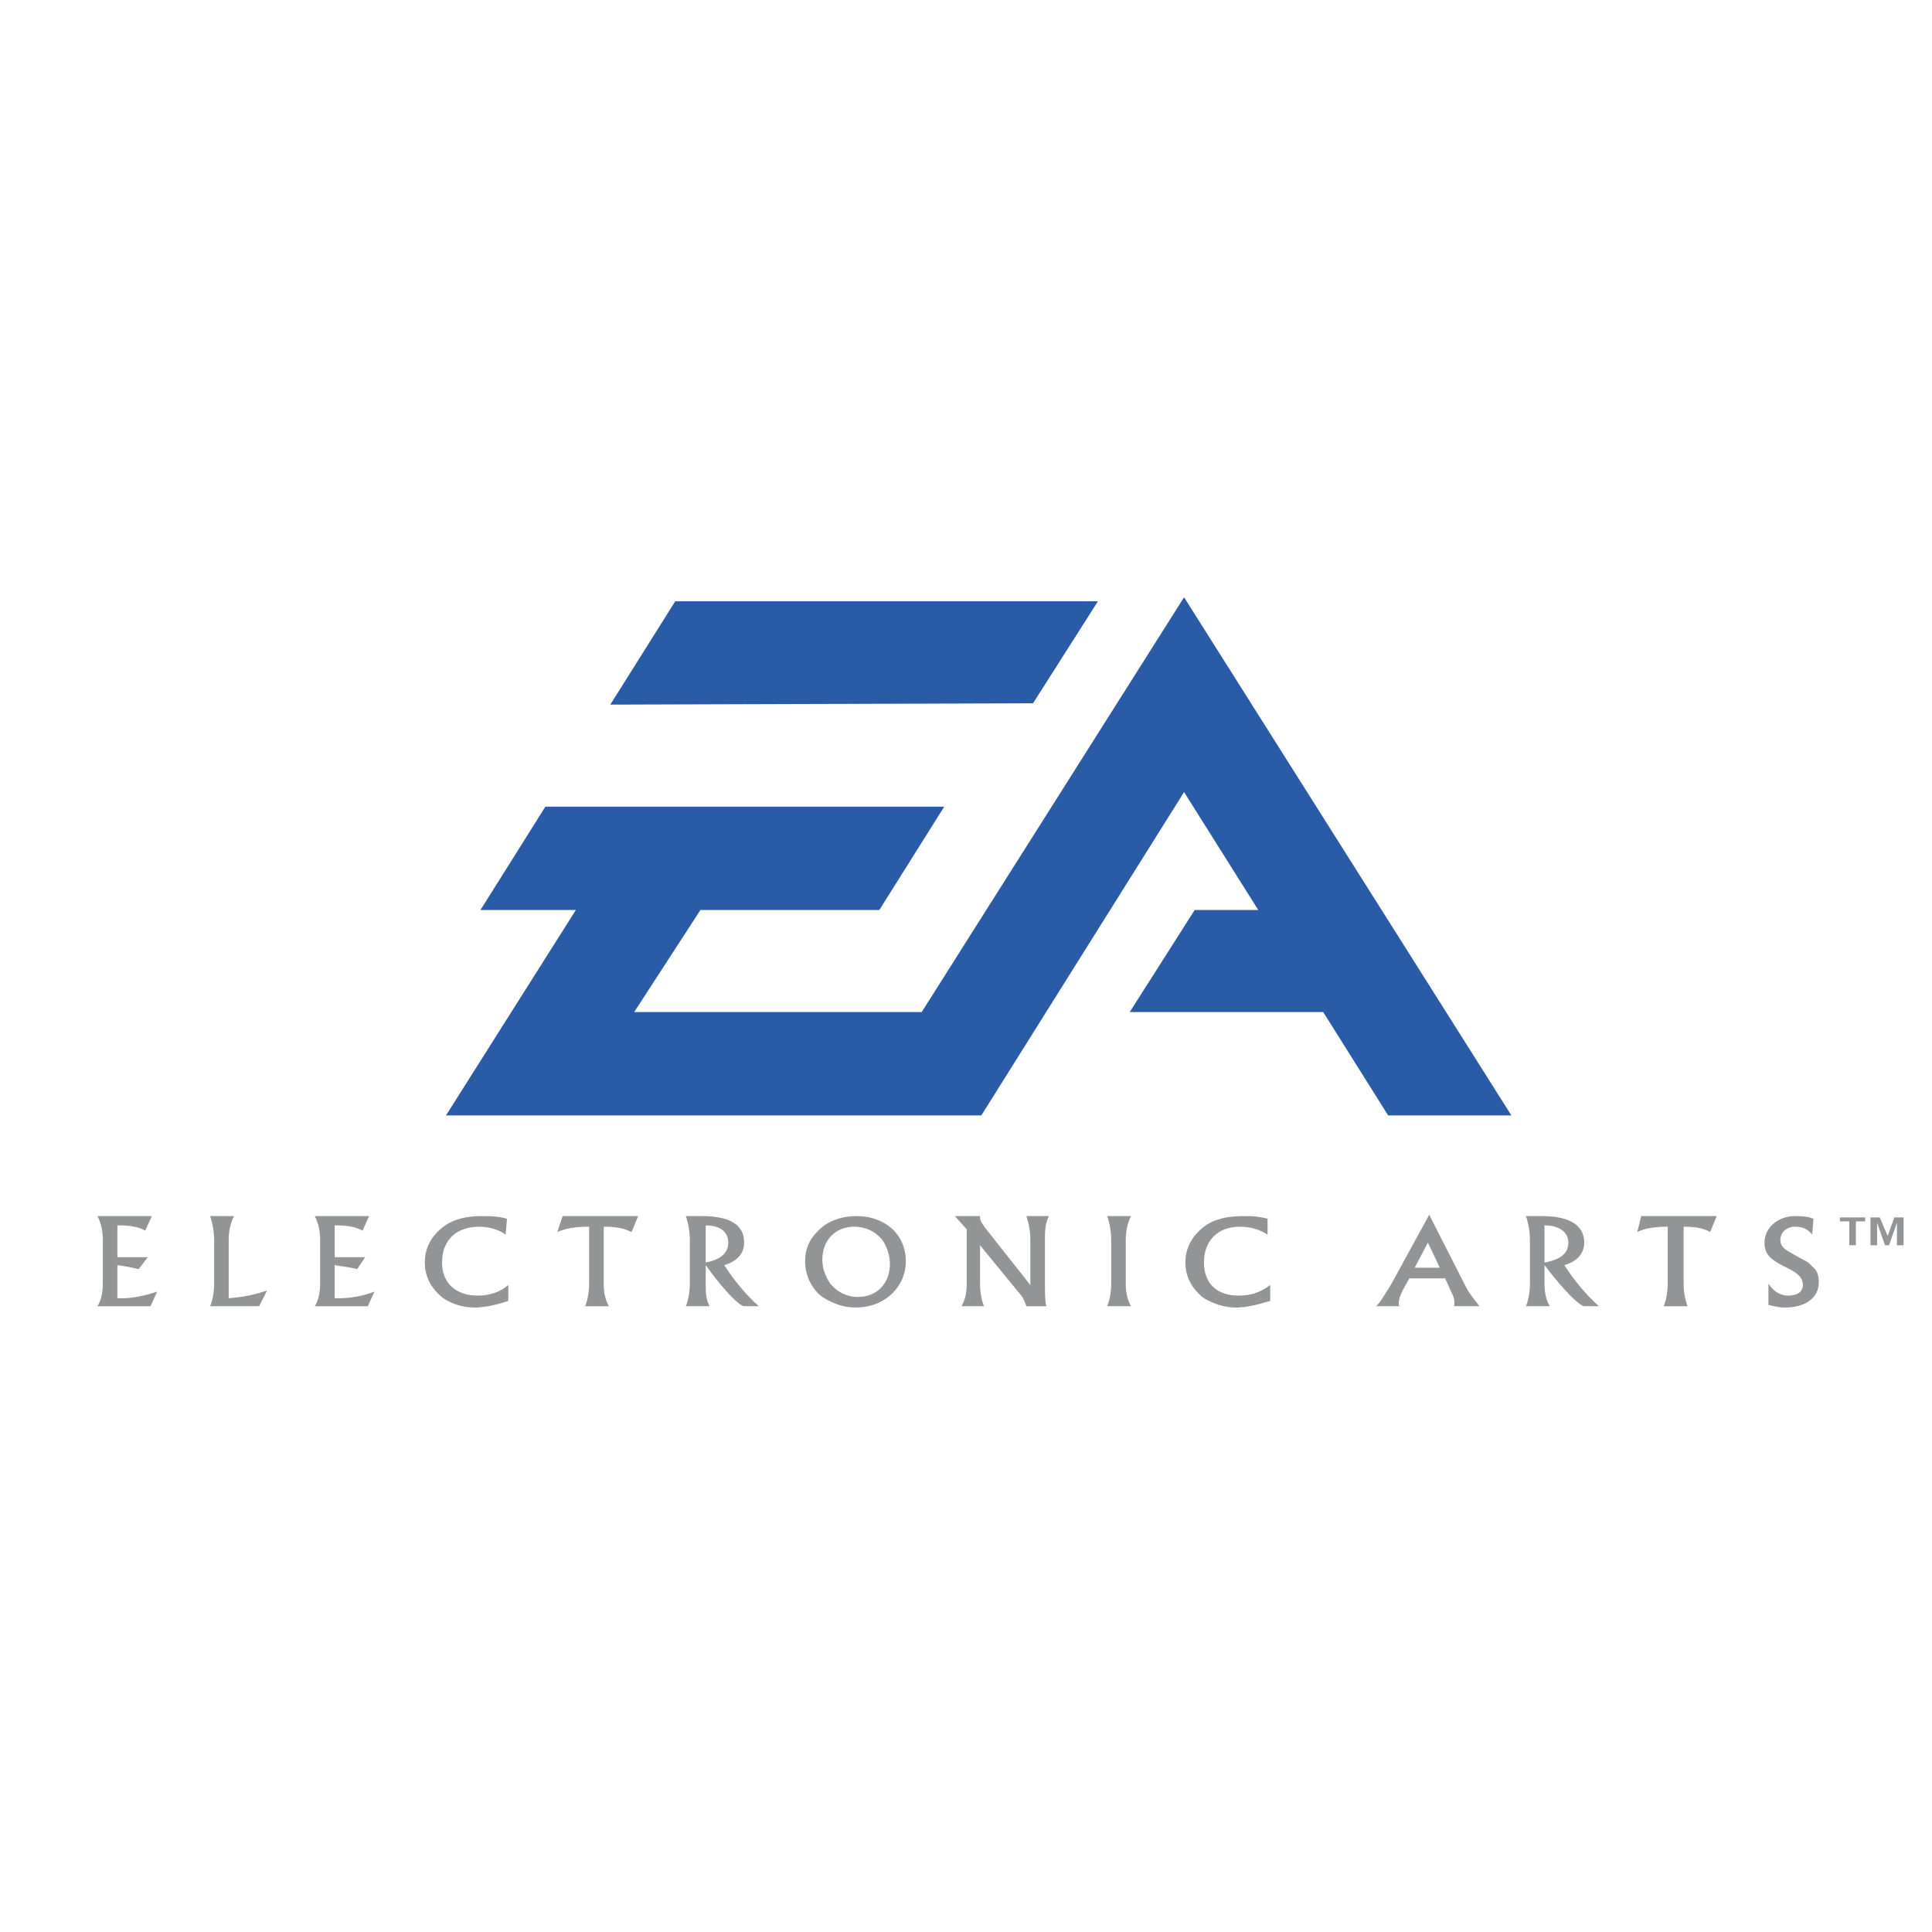
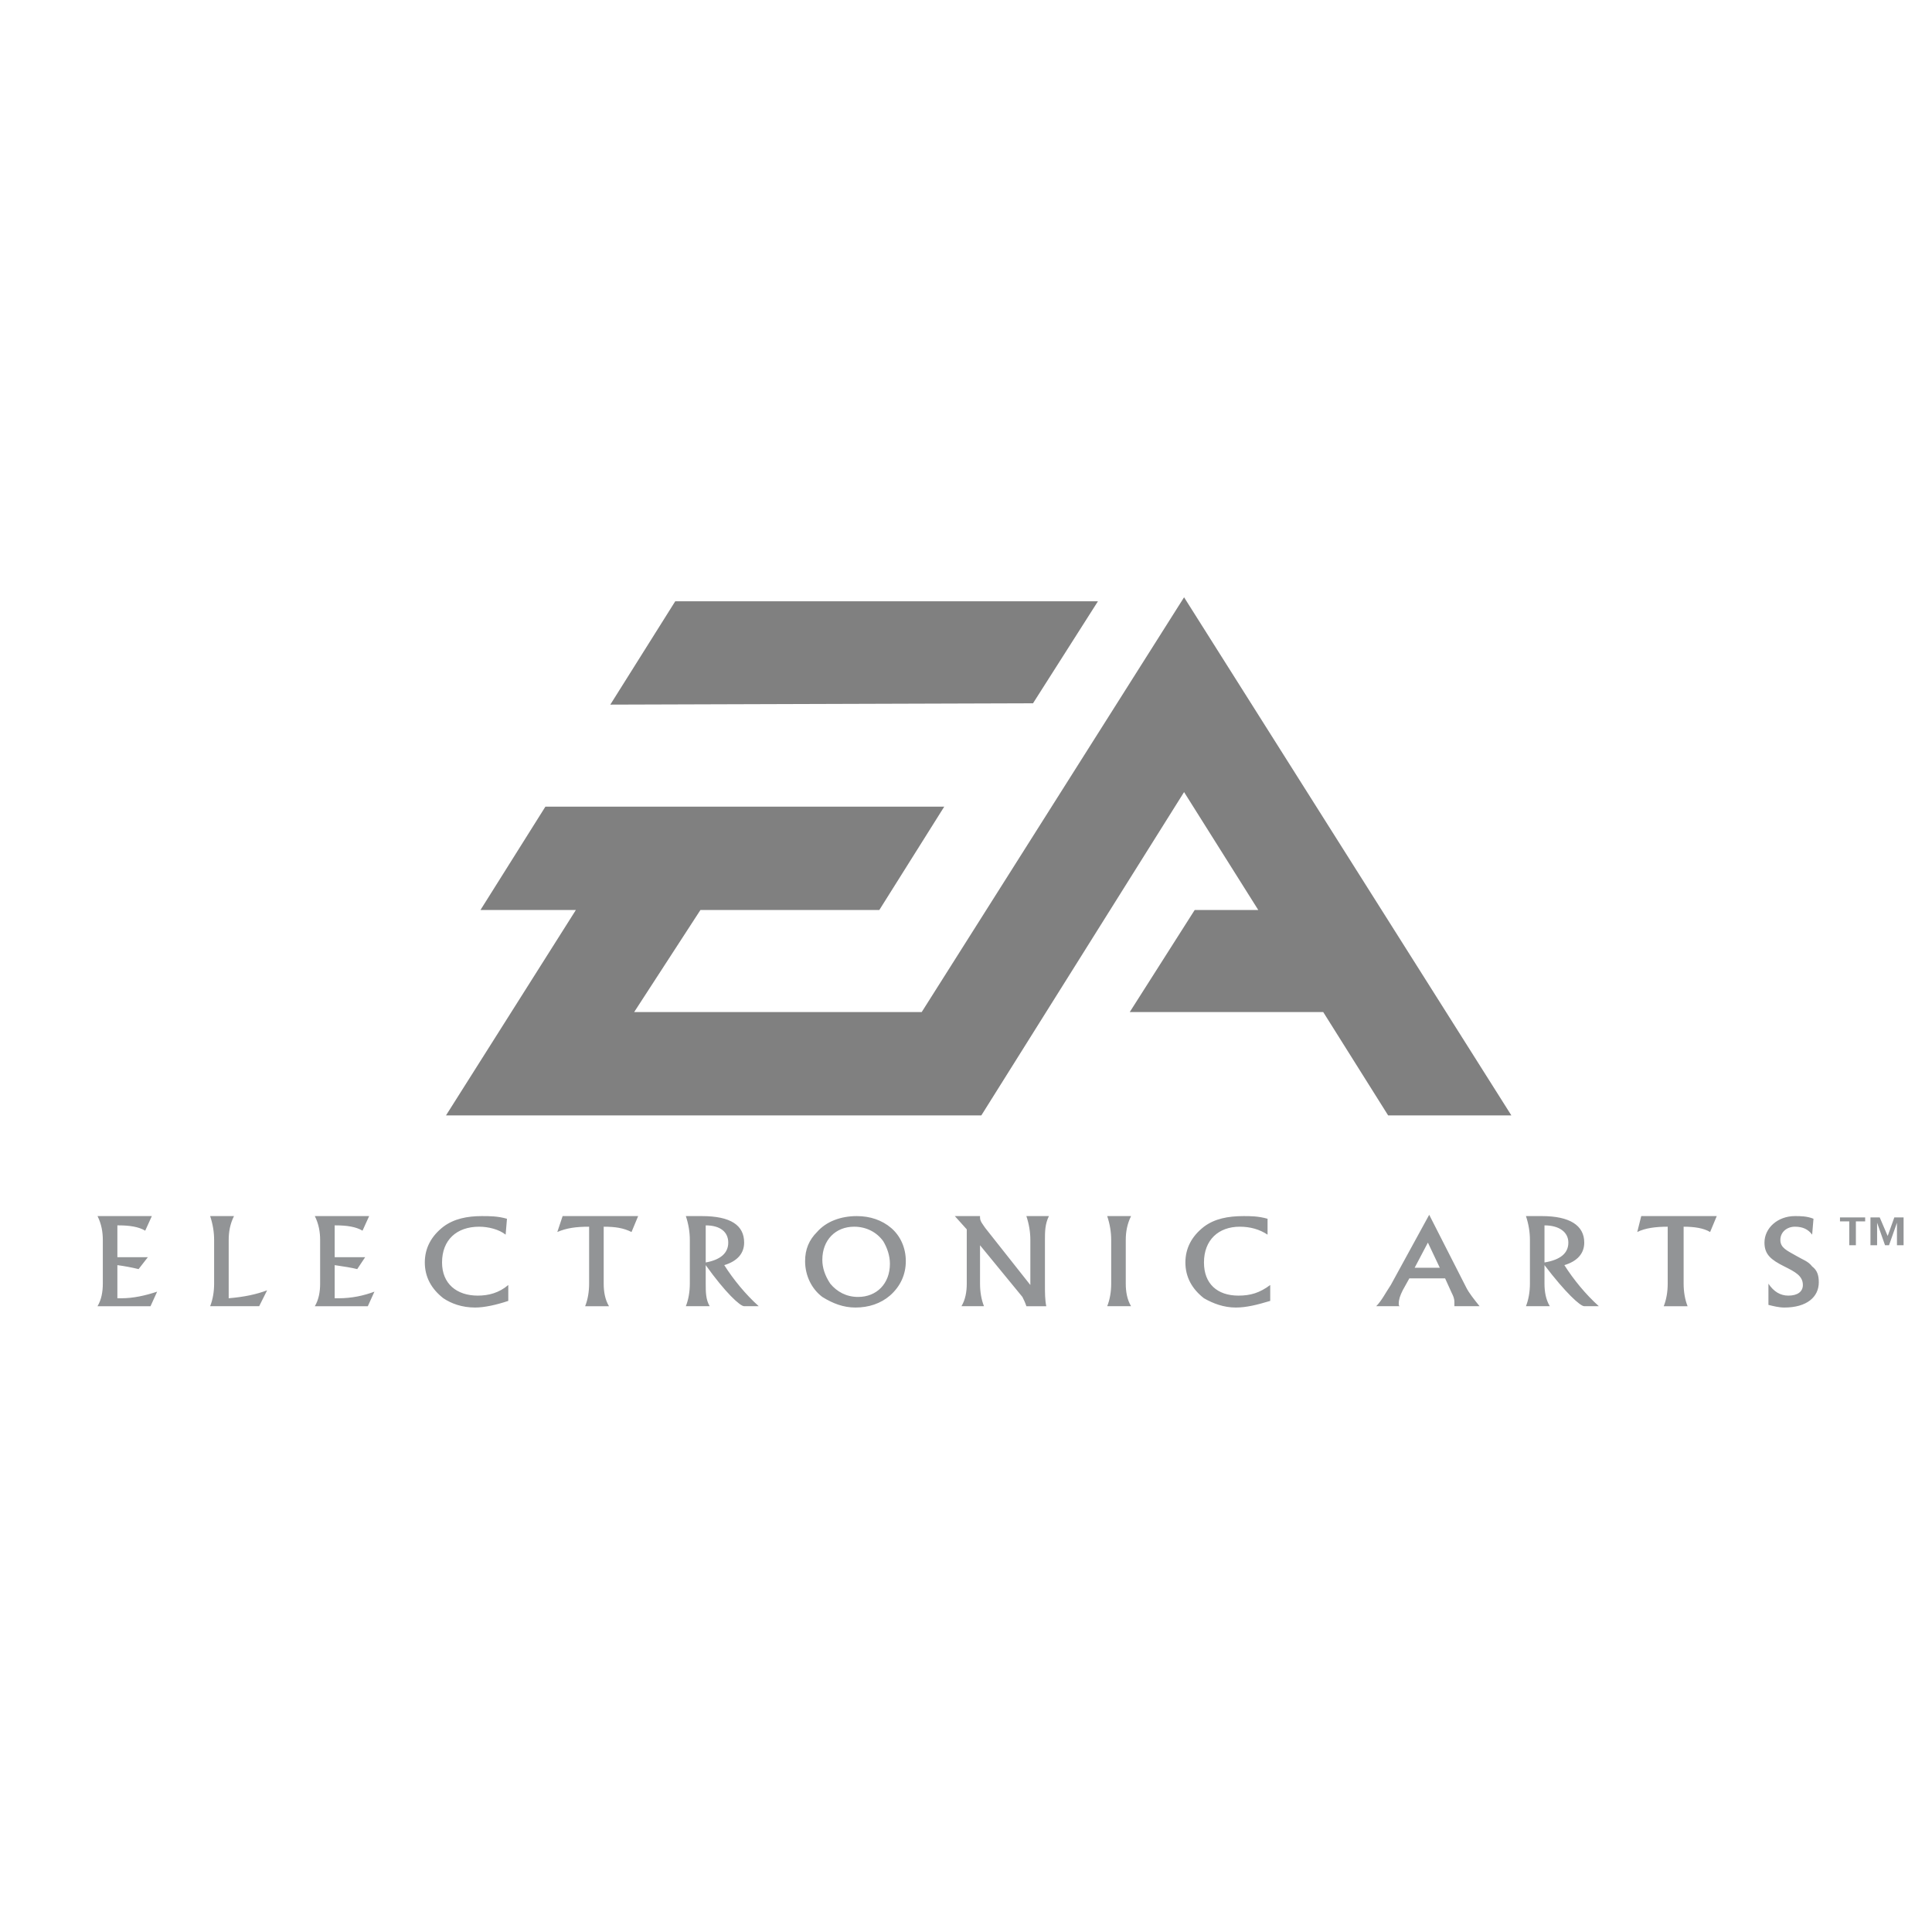
<svg xmlns="http://www.w3.org/2000/svg" width="100" viewBox="0 0 192.756 192.756">
  <g fill-rule="evenodd" clip-rule="evenodd">
    <path fill="#00000000" d="M0 0h192.756v192.756H0V0z" />
-     <path fill="#295ba7" d="M118.135 59.592l-26.176 41.381H63.271l6.61-10.181h17.848l6.478-10.312H54.414l-6.479 10.312h9.519l-12.956 20.491h53.41l20.227-32.257 7.404 11.766h-6.346l-6.478 10.181h19.303l6.476 10.31h12.295l-32.654-51.691z" />
-     <path fill="#295ba7" d="M109.543 59.989H67.37L60.891 70.3l42.173-.132 6.479-10.179z" />
+     <path fill="#808080" d="M118.135 59.592l-26.176 41.381H63.271l6.61-10.181h17.848l6.478-10.312H54.414l-6.479 10.312h9.519l-12.956 20.491h53.41l20.227-32.257 7.404 11.766h-6.346l-6.478 10.181h19.303l6.476 10.31h12.295l-32.654-51.691z" />
+     <path fill="#808080" d="M109.543 59.989H67.37L60.891 70.3l42.173-.132 6.479-10.179z" />
    <path d="M10.258 128.074v-4.363c0-.793-.132-1.586-.529-2.381h5.42l-.661 1.455c-.661-.396-1.586-.529-2.644-.529h-.133v3.174h3.041l-.925 1.189a20.5 20.5 0 0 0-2.116-.396v3.305h.397c1.189 0 2.38-.264 3.57-.66l-.661 1.453H9.729c.396-.661.529-1.454.529-2.247zM22.817 123.711v5.816c1.586-.131 2.776-.396 3.834-.793l-.793 1.586h-4.892c.265-.66.397-1.453.397-2.246v-4.363c0-.793-.132-1.586-.397-2.381h2.379c-.396.795-.528 1.588-.528 2.381zM31.939 128.074v-4.363c0-.793-.132-1.586-.529-2.381h5.42l-.661 1.455c-.661-.396-1.587-.529-2.645-.529h-.132v3.174h3.041l-.793 1.189c-.529-.133-1.322-.264-2.248-.396v3.305h.396c1.322 0 2.512-.264 3.57-.66l-.661 1.453H31.41c.397-.661.529-1.454.529-2.247zM47.407 130.453c-1.322 0-2.38-.396-3.173-.926-1.19-.926-1.851-2.115-1.851-3.57 0-1.453.661-2.643 1.851-3.568 1.058-.793 2.38-1.059 3.834-1.059.793 0 1.586 0 2.512.266l-.132 1.586c-.661-.527-1.719-.793-2.644-.793-2.248 0-3.701 1.322-3.701 3.568 0 2.117 1.454 3.307 3.569 3.307 1.057 0 2.115-.266 3.04-1.059v1.586c-1.19.398-2.38.662-3.305.662zM55.603 122.918l.529-1.588h7.536l-.661 1.588c-.793-.396-1.586-.529-2.776-.529v5.686c0 .793.132 1.586.528 2.246H58.38c.265-.66.396-1.453.396-2.246v-5.686c-1.322 0-2.247.132-3.173.529zM70.41 122.256c1.454 0 2.248.662 2.248 1.719 0 1.059-.794 1.719-2.248 1.982v-3.701zm0 5.818v-1.852c1.983 2.775 3.437 4.098 3.833 4.098h1.455c-1.322-1.189-2.512-2.645-3.438-4.098 1.322-.396 1.983-1.189 1.983-2.248 0-1.719-1.321-2.645-4.23-2.645h-1.586c.265.795.397 1.588.397 2.381v4.363c0 .793-.132 1.586-.397 2.246h2.379c-.396-.659-.396-1.452-.396-2.245zM85.614 129.396c-1.19 0-2.116-.529-2.777-1.322-.529-.793-.793-1.588-.793-2.381 0-1.982 1.322-3.305 3.173-3.305 1.19 0 2.248.529 2.909 1.455.396.66.661 1.453.661 2.246-.001 1.985-1.323 3.307-3.173 3.307zm4.759-3.57c0-1.322-.529-2.512-1.454-3.305s-2.116-1.191-3.438-1.191c-1.586 0-3.041.529-3.966 1.588-.793.793-1.19 1.719-1.19 2.908 0 1.455.661 2.775 1.718 3.57 1.058.66 2.115 1.057 3.305 1.057 1.322 0 2.512-.396 3.438-1.189 1.058-.926 1.587-2.116 1.587-3.438zM98.172 130.32h-2.247c.396-.66.529-1.453.529-2.246v-5.42l-1.19-1.324h2.513v.133c0 .396.264.662.527 1.059l4.494 5.684v-4.494c0-.793-.131-1.586-.396-2.381h2.248c-.396.795-.396 1.588-.396 2.381v4.363c0 .924 0 1.586.133 2.246h-1.984c-.131-.396-.264-.66-.396-.924l-4.229-5.156v3.834c-.001.792.13 1.585.394 2.245zM112.318 123.711v4.363c0 .793.133 1.586.529 2.246h-2.381c.266-.66.398-1.453.398-2.246v-4.363c0-.793-.133-1.586-.398-2.381h2.381c-.396.795-.529 1.588-.529 2.381zM123.291 130.453c-1.189 0-2.248-.396-3.172-.926-1.191-.926-1.852-2.115-1.852-3.57 0-1.453.66-2.643 1.852-3.568 1.057-.793 2.379-1.059 3.965-1.059.662 0 1.455 0 2.381.266v1.586c-.795-.527-1.719-.793-2.777-.793-2.115 0-3.568 1.322-3.568 3.568 0 2.117 1.32 3.307 3.438 3.307 1.189 0 2.113-.266 3.172-1.059v1.586c-1.324.398-2.38.662-3.439.662zM141.139 126.486l1.322-2.512 1.189 2.512h-2.511zm-.53 1.059h3.57l.66 1.453c.133.266.266.529.266.926v.396h2.512c-.529-.66-1.059-1.322-1.322-1.85l-3.703-7.271-3.832 7.006c-.529.793-.926 1.586-1.455 2.115h2.379c-.131 0-.131-.131-.131-.264 0-.396.131-.793.396-1.322l.66-1.189zM154.094 122.256c1.455 0 2.381.662 2.381 1.719 0 1.059-.793 1.719-2.381 1.982v-3.701zm0 5.818v-1.852c2.115 2.775 3.57 4.098 3.967 4.098h1.455c-1.322-1.189-2.512-2.645-3.439-4.098 1.324-.396 1.984-1.189 1.984-2.248 0-1.719-1.455-2.645-4.23-2.645h-1.586c.264.795.396 1.588.396 2.381v4.363c0 .793-.133 1.586-.396 2.246h2.379c-.397-.659-.53-1.452-.53-2.245zM163.35 122.918l.396-1.588h7.535l-.662 1.588c-.66-.396-1.586-.529-2.643-.529v5.686c0 .793.131 1.586.396 2.246h-2.381c.266-.66.396-1.453.396-2.246v-5.686c-1.188 0-2.244.132-3.037.529zM178.42 129.264c.926 0 1.453-.396 1.453-1.059 0-.924-.793-1.32-1.85-1.85-1.322-.662-1.982-1.189-1.982-2.381 0-1.453 1.32-2.645 3.039-2.645.529 0 1.191 0 1.852.266l-.133 1.586c-.396-.527-.926-.793-1.719-.793s-1.453.529-1.453 1.322.66 1.057 1.586 1.586c.66.396 1.189.529 1.586 1.059.529.396.662.926.662 1.586 0 1.455-1.189 2.512-3.438 2.512-.529 0-1.059-.133-1.586-.264v-2.115c.528.793 1.19 1.19 1.983 1.19zM186.088 121.463v.396h-.926v2.381h-.66v-2.381h-.926v-.396h2.512zm1.453 0l.793 1.852.662-1.852h.926v2.777h-.662v-2.248l-.793 2.248h-.396l-.793-2.248v2.248h-.662v-2.777h.925z" fill="#929496" />
  </g>
</svg>
